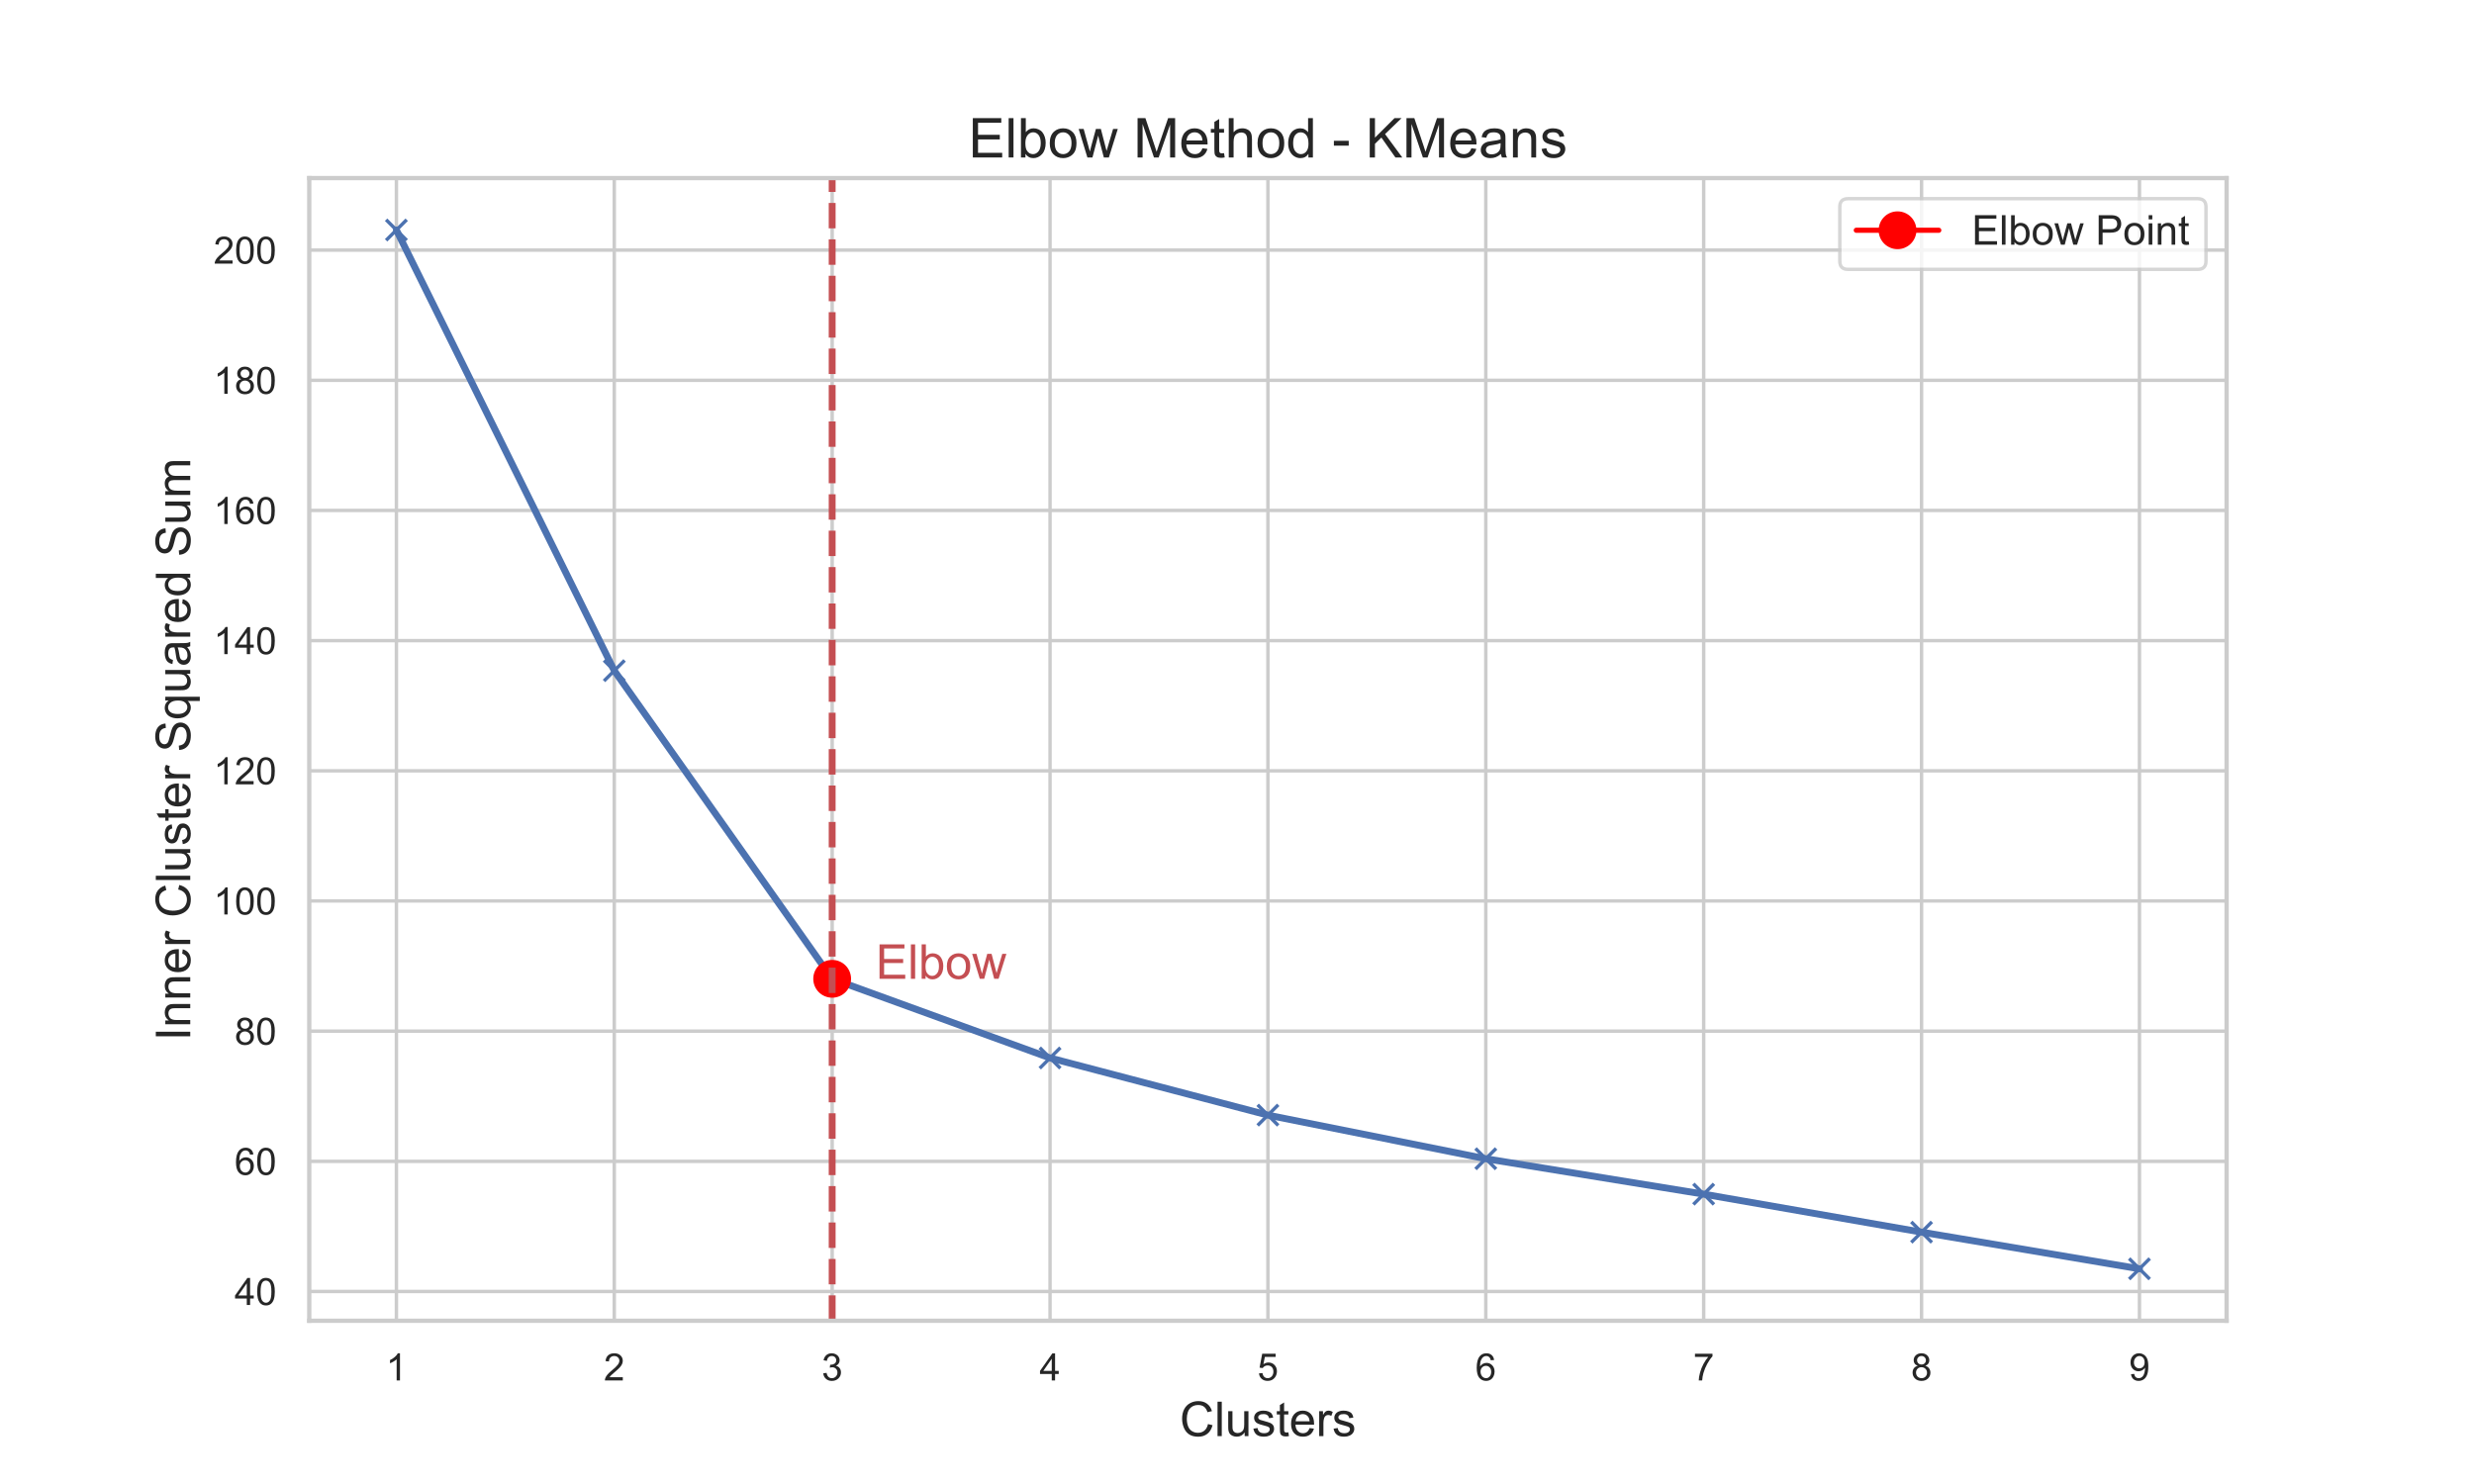
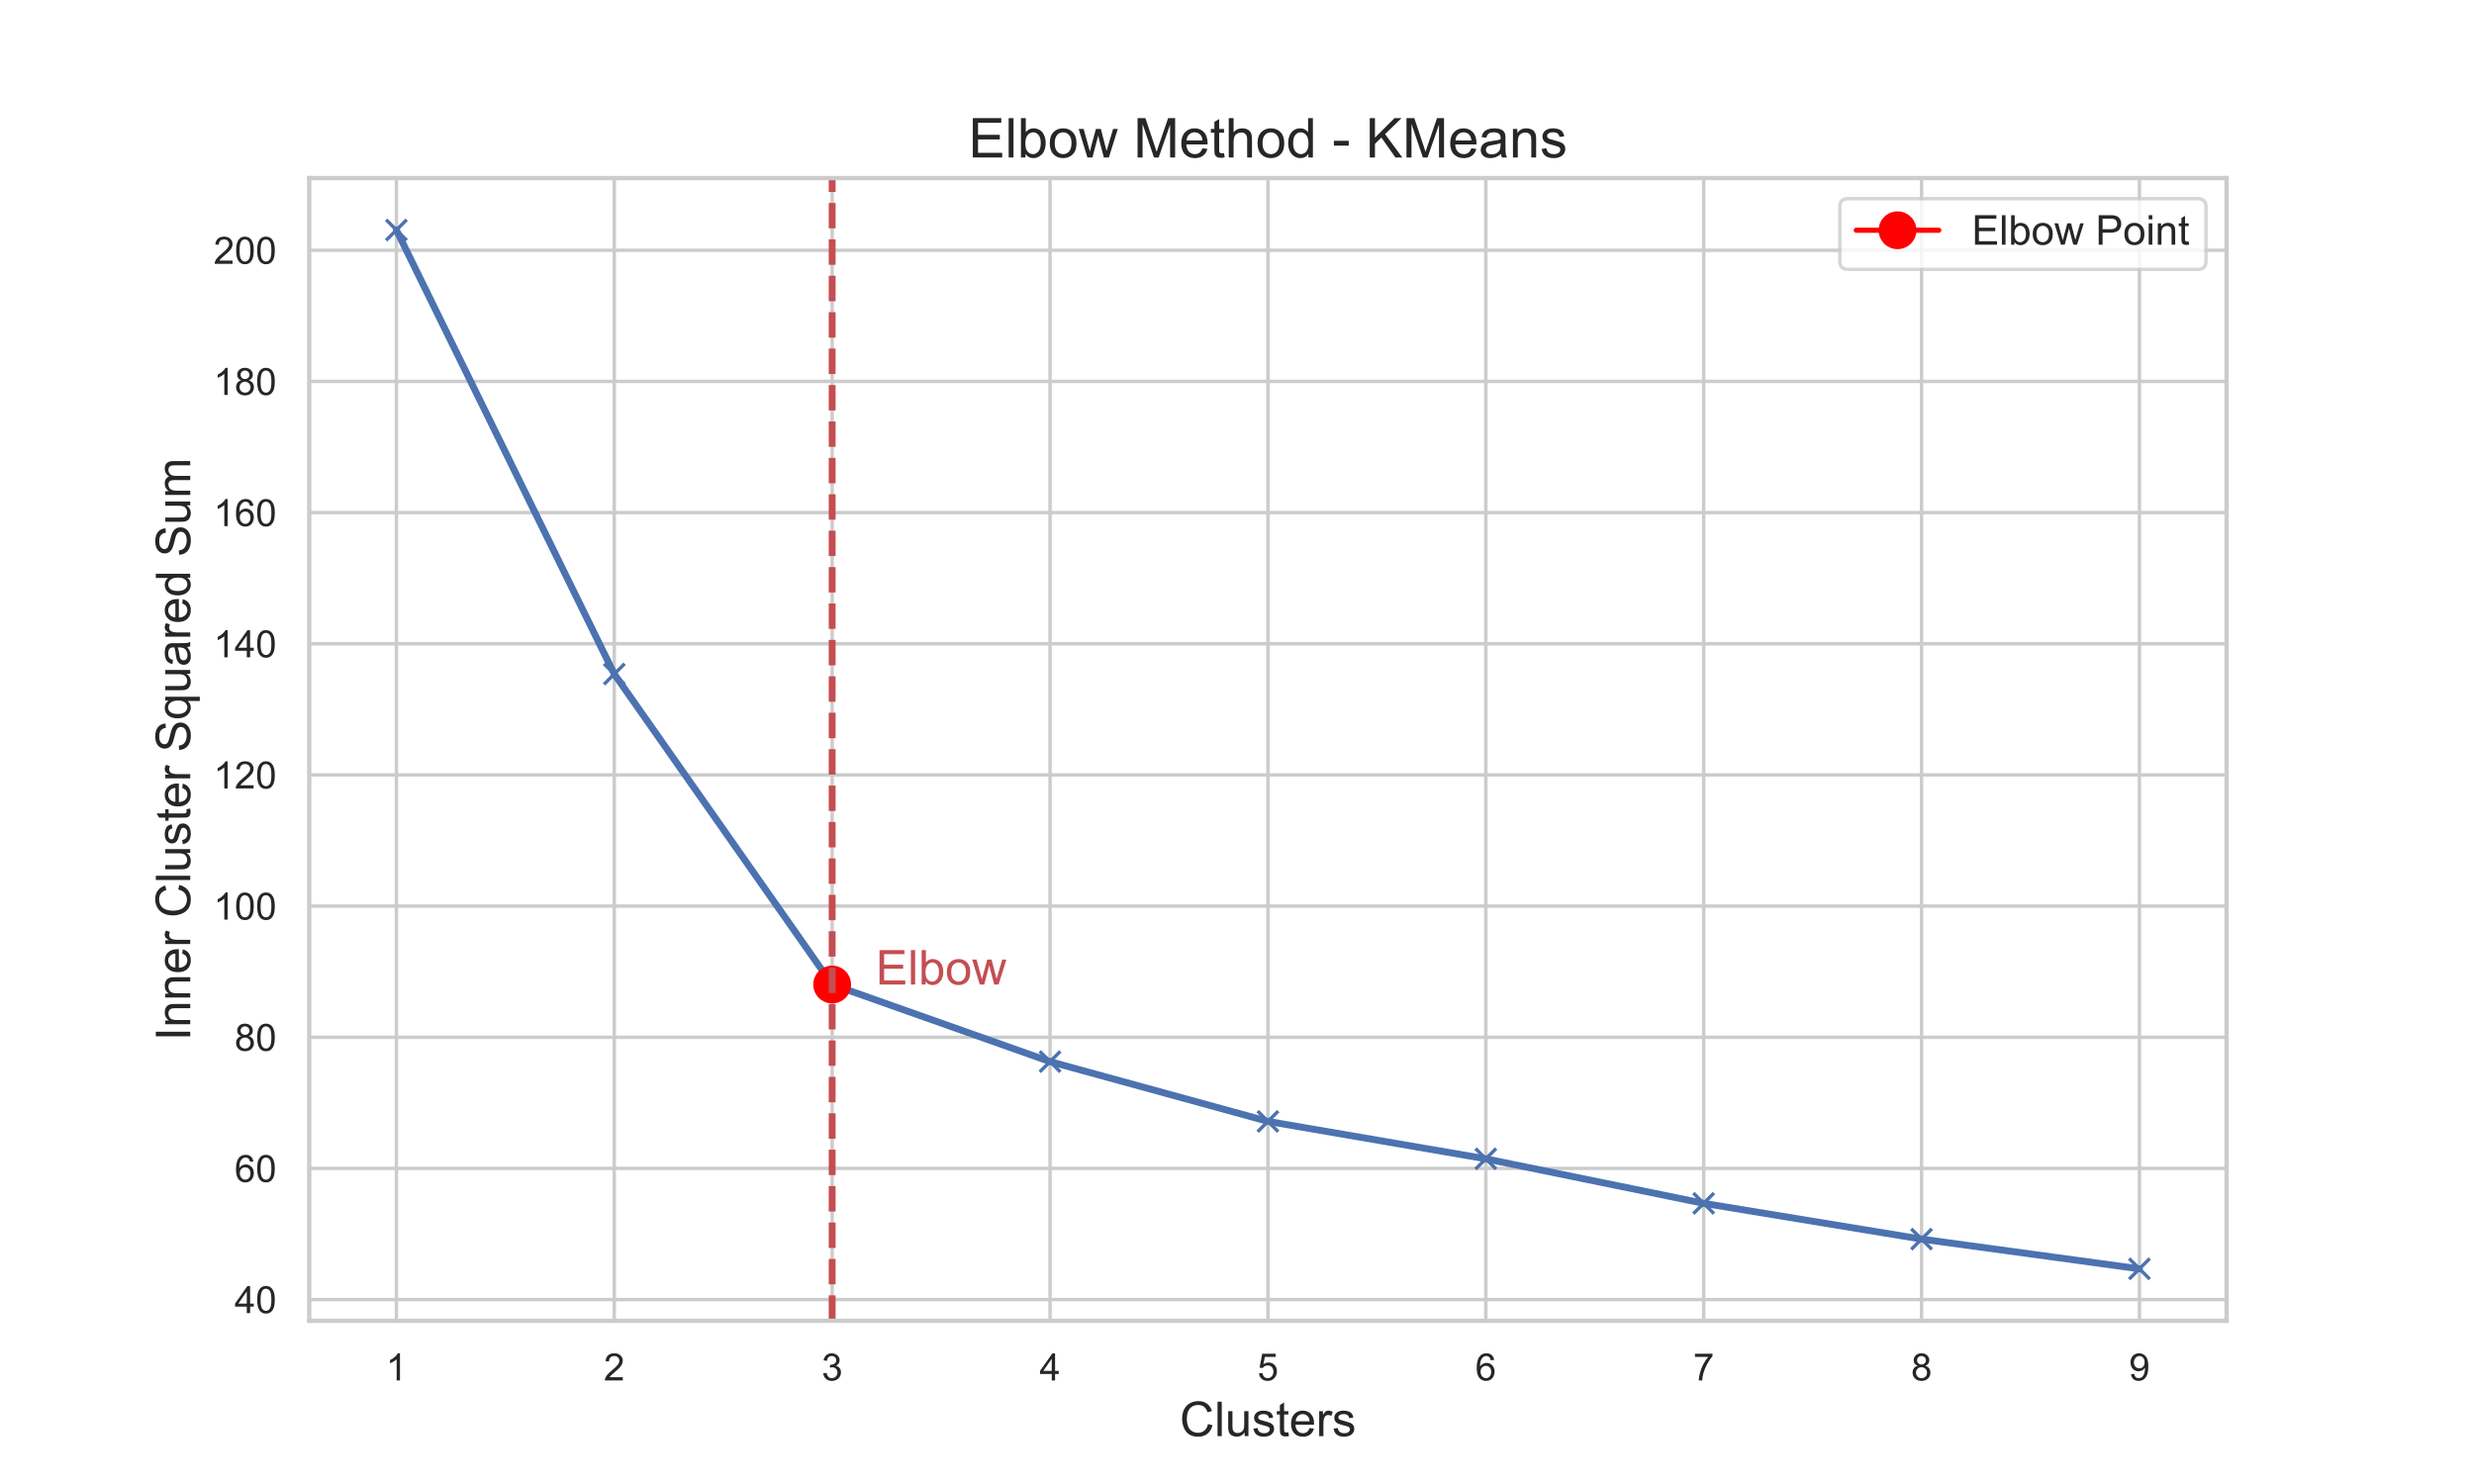
<svg xmlns="http://www.w3.org/2000/svg" xmlns:xlink="http://www.w3.org/1999/xlink" width="720pt" height="432pt" viewBox="0 0 720 432" version="1.1">
  <defs>
    <style type="text/css">*{stroke-linejoin: round; stroke-linecap: butt}</style>
  </defs>
  <g id="figure_1">
    <g id="patch_1">
      <path d="M 0 432  L 720 432  L 720 0  L 0 0  z " style="fill: #ffffff" />
    </g>
    <g id="axes_1">
      <g id="patch_2">
        <path d="M 90 384.48  L 648 384.48  L 648 51.84  L 90 51.84  z " style="fill: #ffffff" />
      </g>
      <g id="matplotlib.axis_1">
        <g id="xtick_1">
          <g id="line2d_1">
-             <path d="M 115.364 384.48  L 115.364 51.84  " clip-path="url(#pb7e3f54fa9)" style="fill: none; stroke: #cccccc; stroke-linecap: round" />
+             <path d="M 115.364 384.48  L 115.364 51.84  " clip-path="url(#pbff56b565b)" style="fill: none; stroke: #cccccc; stroke-linecap: round" />
          </g>
          <g id="text_1">
            <g style="fill: #262626" transform="translate(112.3051 401.8536) scale(0.11 -0.11)">
              <defs>
                <path id="ArialMT-31" d="M 2384 0  L 1822 0  L 1822 3584  Q 1619 3391 1289 3197  Q 959 3003 697 2906  L 697 3450  Q 1169 3672 1522 3987  Q 1875 4303 2022 4600  L 2384 4600  L 2384 0  z " transform="scale(0.015625)" />
              </defs>
              <use xlink:href="#ArialMT-31" />
            </g>
          </g>
        </g>
        <g id="xtick_2">
          <g id="line2d_2">
-             <path d="M 178.773 384.48  L 178.773 51.84  " clip-path="url(#pb7e3f54fa9)" style="fill: none; stroke: #cccccc; stroke-linecap: round" />
+             <path d="M 178.773 384.48  L 178.773 51.84  " clip-path="url(#pbff56b565b)" style="fill: none; stroke: #cccccc; stroke-linecap: round" />
          </g>
          <g id="text_2">
            <g style="fill: #262626" transform="translate(175.7142 401.8536) scale(0.11 -0.11)">
              <defs>
                <path id="ArialMT-32" d="M 3222 541  L 3222 0  L 194 0  Q 188 203 259 391  Q 375 700 629 1000  Q 884 1300 1366 1694  Q 2113 2306 2375 2664  Q 2638 3022 2638 3341  Q 2638 3675 2398 3904  Q 2159 4134 1775 4134  Q 1369 4134 1125 3890  Q 881 3647 878 3216  L 300 3275  Q 359 3922 746 4261  Q 1134 4600 1788 4600  Q 2447 4600 2831 4234  Q 3216 3869 3216 3328  Q 3216 3053 3103 2787  Q 2991 2522 2730 2228  Q 2469 1934 1863 1422  Q 1356 997 1212 845  Q 1069 694 975 541  L 3222 541  z " transform="scale(0.015625)" />
              </defs>
              <use xlink:href="#ArialMT-32" />
            </g>
          </g>
        </g>
        <g id="xtick_3">
          <g id="line2d_3">
-             <path d="M 242.182 384.48  L 242.182 51.84  " clip-path="url(#pb7e3f54fa9)" style="fill: none; stroke: #cccccc; stroke-linecap: round" />
+             <path d="M 242.182 384.48  L 242.182 51.84  " clip-path="url(#pbff56b565b)" style="fill: none; stroke: #cccccc; stroke-linecap: round" />
          </g>
          <g id="text_3">
            <g style="fill: #262626" transform="translate(239.1233 401.8536) scale(0.11 -0.11)">
              <defs>
                <path id="ArialMT-33" d="M 269 1209  L 831 1284  Q 928 806 1161 595  Q 1394 384 1728 384  Q 2125 384 2398 659  Q 2672 934 2672 1341  Q 2672 1728 2419 1979  Q 2166 2231 1775 2231  Q 1616 2231 1378 2169  L 1441 2663  Q 1497 2656 1531 2656  Q 1891 2656 2178 2843  Q 2466 3031 2466 3422  Q 2466 3731 2256 3934  Q 2047 4138 1716 4138  Q 1388 4138 1169 3931  Q 950 3725 888 3313  L 325 3413  Q 428 3978 793 4289  Q 1159 4600 1703 4600  Q 2078 4600 2393 4439  Q 2709 4278 2876 4000  Q 3044 3722 3044 3409  Q 3044 3113 2884 2869  Q 2725 2625 2413 2481  Q 2819 2388 3044 2092  Q 3269 1797 3269 1353  Q 3269 753 2831 336  Q 2394 -81 1725 -81  Q 1122 -81 723 278  Q 325 638 269 1209  z " transform="scale(0.015625)" />
              </defs>
              <use xlink:href="#ArialMT-33" />
            </g>
          </g>
        </g>
        <g id="xtick_4">
          <g id="line2d_4">
-             <path d="M 305.591 384.48  L 305.591 51.84  " clip-path="url(#pb7e3f54fa9)" style="fill: none; stroke: #cccccc; stroke-linecap: round" />
+             <path d="M 305.591 384.48  L 305.591 51.84  " clip-path="url(#pbff56b565b)" style="fill: none; stroke: #cccccc; stroke-linecap: round" />
          </g>
          <g id="text_4">
            <g style="fill: #262626" transform="translate(302.5324 401.8536) scale(0.11 -0.11)">
              <defs>
                <path id="ArialMT-34" d="M 2069 0  L 2069 1097  L 81 1097  L 81 1613  L 2172 4581  L 2631 4581  L 2631 1613  L 3250 1613  L 3250 1097  L 2631 1097  L 2631 0  L 2069 0  z M 2069 1613  L 2069 3678  L 634 1613  L 2069 1613  z " transform="scale(0.015625)" />
              </defs>
              <use xlink:href="#ArialMT-34" />
            </g>
          </g>
        </g>
        <g id="xtick_5">
          <g id="line2d_5">
-             <path d="M 369 384.48  L 369 51.84  " clip-path="url(#pb7e3f54fa9)" style="fill: none; stroke: #cccccc; stroke-linecap: round" />
+             <path d="M 369 384.48  L 369 51.84  " clip-path="url(#pbff56b565b)" style="fill: none; stroke: #cccccc; stroke-linecap: round" />
          </g>
          <g id="text_5">
            <g style="fill: #262626" transform="translate(365.9415 401.8536) scale(0.11 -0.11)">
              <defs>
                <path id="ArialMT-35" d="M 266 1200  L 856 1250  Q 922 819 1161 601  Q 1400 384 1738 384  Q 2144 384 2425 690  Q 2706 997 2706 1503  Q 2706 1984 2436 2262  Q 2166 2541 1728 2541  Q 1456 2541 1237 2417  Q 1019 2294 894 2097  L 366 2166  L 809 4519  L 3088 4519  L 3088 3981  L 1259 3981  L 1013 2750  Q 1425 3038 1878 3038  Q 2478 3038 2890 2622  Q 3303 2206 3303 1553  Q 3303 931 2941 478  Q 2500 -78 1738 -78  Q 1113 -78 717 272  Q 322 622 266 1200  z " transform="scale(0.015625)" />
              </defs>
              <use xlink:href="#ArialMT-35" />
            </g>
          </g>
        </g>
        <g id="xtick_6">
          <g id="line2d_6">
-             <path d="M 432.409 384.48  L 432.409 51.84  " clip-path="url(#pb7e3f54fa9)" style="fill: none; stroke: #cccccc; stroke-linecap: round" />
+             <path d="M 432.409 384.48  L 432.409 51.84  " clip-path="url(#pbff56b565b)" style="fill: none; stroke: #cccccc; stroke-linecap: round" />
          </g>
          <g id="text_6">
            <g style="fill: #262626" transform="translate(429.3506 401.8536) scale(0.11 -0.11)">
              <defs>
                <path id="ArialMT-36" d="M 3184 3459  L 2625 3416  Q 2550 3747 2413 3897  Q 2184 4138 1850 4138  Q 1581 4138 1378 3988  Q 1113 3794 959 3422  Q 806 3050 800 2363  Q 1003 2672 1297 2822  Q 1591 2972 1913 2972  Q 2475 2972 2870 2558  Q 3266 2144 3266 1488  Q 3266 1056 3080 686  Q 2894 316 2569 119  Q 2244 -78 1831 -78  Q 1128 -78 684 439  Q 241 956 241 2144  Q 241 3472 731 4075  Q 1159 4600 1884 4600  Q 2425 4600 2770 4297  Q 3116 3994 3184 3459  z M 888 1484  Q 888 1194 1011 928  Q 1134 663 1356 523  Q 1578 384 1822 384  Q 2178 384 2434 671  Q 2691 959 2691 1453  Q 2691 1928 2437 2201  Q 2184 2475 1800 2475  Q 1419 2475 1153 2201  Q 888 1928 888 1484  z " transform="scale(0.015625)" />
              </defs>
              <use xlink:href="#ArialMT-36" />
            </g>
          </g>
        </g>
        <g id="xtick_7">
          <g id="line2d_7">
-             <path d="M 495.818 384.48  L 495.818 51.84  " clip-path="url(#pb7e3f54fa9)" style="fill: none; stroke: #cccccc; stroke-linecap: round" />
+             <path d="M 495.818 384.48  L 495.818 51.84  " clip-path="url(#pbff56b565b)" style="fill: none; stroke: #cccccc; stroke-linecap: round" />
          </g>
          <g id="text_7">
            <g style="fill: #262626" transform="translate(492.7597 401.8536) scale(0.11 -0.11)">
              <defs>
                <path id="ArialMT-37" d="M 303 3981  L 303 4522  L 3269 4522  L 3269 4084  Q 2831 3619 2401 2847  Q 1972 2075 1738 1259  Q 1569 684 1522 0  L 944 0  Q 953 541 1156 1306  Q 1359 2072 1739 2783  Q 2119 3494 2547 3981  L 303 3981  z " transform="scale(0.015625)" />
              </defs>
              <use xlink:href="#ArialMT-37" />
            </g>
          </g>
        </g>
        <g id="xtick_8">
          <g id="line2d_8">
-             <path d="M 559.227 384.48  L 559.227 51.84  " clip-path="url(#pb7e3f54fa9)" style="fill: none; stroke: #cccccc; stroke-linecap: round" />
+             <path d="M 559.227 384.48  L 559.227 51.84  " clip-path="url(#pbff56b565b)" style="fill: none; stroke: #cccccc; stroke-linecap: round" />
          </g>
          <g id="text_8">
            <g style="fill: #262626" transform="translate(556.1688 401.8536) scale(0.11 -0.11)">
              <defs>
                <path id="ArialMT-38" d="M 1131 2484  Q 781 2613 612 2850  Q 444 3088 444 3419  Q 444 3919 803 4259  Q 1163 4600 1759 4600  Q 2359 4600 2725 4251  Q 3091 3903 3091 3403  Q 3091 3084 2923 2848  Q 2756 2613 2416 2484  Q 2838 2347 3058 2040  Q 3278 1734 3278 1309  Q 3278 722 2862 322  Q 2447 -78 1769 -78  Q 1091 -78 675 323  Q 259 725 259 1325  Q 259 1772 486 2073  Q 713 2375 1131 2484  z M 1019 3438  Q 1019 3113 1228 2906  Q 1438 2700 1772 2700  Q 2097 2700 2305 2904  Q 2513 3109 2513 3406  Q 2513 3716 2298 3927  Q 2084 4138 1766 4138  Q 1444 4138 1231 3931  Q 1019 3725 1019 3438  z M 838 1322  Q 838 1081 952 856  Q 1066 631 1291 507  Q 1516 384 1775 384  Q 2178 384 2440 643  Q 2703 903 2703 1303  Q 2703 1709 2433 1975  Q 2163 2241 1756 2241  Q 1359 2241 1098 1978  Q 838 1716 838 1322  z " transform="scale(0.015625)" />
              </defs>
              <use xlink:href="#ArialMT-38" />
            </g>
          </g>
        </g>
        <g id="xtick_9">
          <g id="line2d_9">
-             <path d="M 622.636 384.48  L 622.636 51.84  " clip-path="url(#pb7e3f54fa9)" style="fill: none; stroke: #cccccc; stroke-linecap: round" />
+             <path d="M 622.636 384.48  L 622.636 51.84  " clip-path="url(#pbff56b565b)" style="fill: none; stroke: #cccccc; stroke-linecap: round" />
          </g>
          <g id="text_9">
            <g style="fill: #262626" transform="translate(619.5778 401.8536) scale(0.11 -0.11)">
              <defs>
                <path id="ArialMT-39" d="M 350 1059  L 891 1109  Q 959 728 1153 556  Q 1347 384 1650 384  Q 1909 384 2104 503  Q 2300 622 2425 820  Q 2550 1019 2634 1356  Q 2719 1694 2719 2044  Q 2719 2081 2716 2156  Q 2547 1888 2255 1720  Q 1963 1553 1622 1553  Q 1053 1553 659 1965  Q 266 2378 266 3053  Q 266 3750 677 4175  Q 1088 4600 1706 4600  Q 2153 4600 2523 4359  Q 2894 4119 3086 3673  Q 3278 3228 3278 2384  Q 3278 1506 3087 986  Q 2897 466 2520 194  Q 2144 -78 1638 -78  Q 1100 -78 759 220  Q 419 519 350 1059  z M 2653 3081  Q 2653 3566 2395 3850  Q 2138 4134 1775 4134  Q 1400 4134 1122 3828  Q 844 3522 844 3034  Q 844 2597 1108 2323  Q 1372 2050 1759 2050  Q 2150 2050 2401 2323  Q 2653 2597 2653 3081  z " transform="scale(0.015625)" />
              </defs>
              <use xlink:href="#ArialMT-39" />
            </g>
          </g>
        </g>
        <g id="text_10">
          <g style="fill: #262626" transform="translate(343.3286 418.0608) scale(0.14 -0.14)">
            <defs>
              <path id="ArialMT-43" d="M 3763 1606  L 4369 1453  Q 4178 706 3683 314  Q 3188 -78 2472 -78  Q 1731 -78 1267 223  Q 803 525 561 1097  Q 319 1669 319 2325  Q 319 3041 592 3573  Q 866 4106 1370 4382  Q 1875 4659 2481 4659  Q 3169 4659 3637 4309  Q 4106 3959 4291 3325  L 3694 3184  Q 3534 3684 3231 3912  Q 2928 4141 2469 4141  Q 1941 4141 1586 3887  Q 1231 3634 1087 3207  Q 944 2781 944 2328  Q 944 1744 1114 1308  Q 1284 872 1643 656  Q 2003 441 2422 441  Q 2931 441 3284 734  Q 3638 1028 3763 1606  z " transform="scale(0.015625)" />
              <path id="ArialMT-6c" d="M 409 0  L 409 4581  L 972 4581  L 972 0  L 409 0  z " transform="scale(0.015625)" />
              <path id="ArialMT-75" d="M 2597 0  L 2597 488  Q 2209 -75 1544 -75  Q 1250 -75 995 37  Q 741 150 617 320  Q 494 491 444 738  Q 409 903 409 1263  L 409 3319  L 972 3319  L 972 1478  Q 972 1038 1006 884  Q 1059 663 1231 536  Q 1403 409 1656 409  Q 1909 409 2131 539  Q 2353 669 2445 892  Q 2538 1116 2538 1541  L 2538 3319  L 3100 3319  L 3100 0  L 2597 0  z " transform="scale(0.015625)" />
              <path id="ArialMT-73" d="M 197 991  L 753 1078  Q 800 744 1014 566  Q 1228 388 1613 388  Q 2000 388 2187 545  Q 2375 703 2375 916  Q 2375 1106 2209 1216  Q 2094 1291 1634 1406  Q 1016 1563 777 1677  Q 538 1791 414 1992  Q 291 2194 291 2438  Q 291 2659 392 2848  Q 494 3038 669 3163  Q 800 3259 1026 3326  Q 1253 3394 1513 3394  Q 1903 3394 2198 3281  Q 2494 3169 2634 2976  Q 2775 2784 2828 2463  L 2278 2388  Q 2241 2644 2061 2787  Q 1881 2931 1553 2931  Q 1166 2931 1000 2803  Q 834 2675 834 2503  Q 834 2394 903 2306  Q 972 2216 1119 2156  Q 1203 2125 1616 2013  Q 2213 1853 2448 1751  Q 2684 1650 2818 1456  Q 2953 1263 2953 975  Q 2953 694 2789 445  Q 2625 197 2315 61  Q 2006 -75 1616 -75  Q 969 -75 630 194  Q 291 463 197 991  z " transform="scale(0.015625)" />
              <path id="ArialMT-74" d="M 1650 503  L 1731 6  Q 1494 -44 1306 -44  Q 1000 -44 831 53  Q 663 150 594 308  Q 525 466 525 972  L 525 2881  L 113 2881  L 113 3319  L 525 3319  L 525 4141  L 1084 4478  L 1084 3319  L 1650 3319  L 1650 2881  L 1084 2881  L 1084 941  Q 1084 700 1114 631  Q 1144 563 1211 522  Q 1278 481 1403 481  Q 1497 481 1650 503  z " transform="scale(0.015625)" />
              <path id="ArialMT-65" d="M 2694 1069  L 3275 997  Q 3138 488 2766 206  Q 2394 -75 1816 -75  Q 1088 -75 661 373  Q 234 822 234 1631  Q 234 2469 665 2931  Q 1097 3394 1784 3394  Q 2450 3394 2872 2941  Q 3294 2488 3294 1666  Q 3294 1616 3291 1516  L 816 1516  Q 847 969 1125 678  Q 1403 388 1819 388  Q 2128 388 2347 550  Q 2566 713 2694 1069  z M 847 1978  L 2700 1978  Q 2663 2397 2488 2606  Q 2219 2931 1791 2931  Q 1403 2931 1139 2672  Q 875 2413 847 1978  z " transform="scale(0.015625)" />
              <path id="ArialMT-72" d="M 416 0  L 416 3319  L 922 3319  L 922 2816  Q 1116 3169 1280 3281  Q 1444 3394 1641 3394  Q 1925 3394 2219 3213  L 2025 2691  Q 1819 2813 1613 2813  Q 1428 2813 1281 2702  Q 1134 2591 1072 2394  Q 978 2094 978 1738  L 978 0  L 416 0  z " transform="scale(0.015625)" />
            </defs>
            <use xlink:href="#ArialMT-43" />
            <use xlink:href="#ArialMT-6c" x="72.217" />
            <use xlink:href="#ArialMT-75" x="94.434" />
            <use xlink:href="#ArialMT-73" x="150.049" />
            <use xlink:href="#ArialMT-74" x="200.049" />
            <use xlink:href="#ArialMT-65" x="227.832" />
            <use xlink:href="#ArialMT-72" x="283.447" />
            <use xlink:href="#ArialMT-73" x="316.748" />
          </g>
        </g>
      </g>
      <g id="matplotlib.axis_2">
        <g id="ytick_1">
          <g id="line2d_10">
-             <path d="M 90 375.96  L 648 375.96  " clip-path="url(#pb7e3f54fa9)" style="fill: none; stroke: #cccccc; stroke-linecap: round" />
+             <path d="M 90 378.32  L 648 378.32  " clip-path="url(#pbff56b565b)" style="fill: none; stroke: #cccccc; stroke-linecap: round" />
          </g>
          <g id="text_11">
-             <g style="fill: #262626" transform="translate(68.26594 379.8965) scale(0.11 -0.11)">
+             <g style="fill: #262626" transform="translate(68.26594 382.2565) scale(0.11 -0.11)">
              <defs>
                <path id="ArialMT-30" d="M 266 2259  Q 266 3072 433 3567  Q 600 4063 929 4331  Q 1259 4600 1759 4600  Q 2128 4600 2406 4451  Q 2684 4303 2865 4023  Q 3047 3744 3150 3342  Q 3253 2941 3253 2259  Q 3253 1453 3087 958  Q 2922 463 2592 192  Q 2263 -78 1759 -78  Q 1097 -78 719 397  Q 266 969 266 2259  z M 844 2259  Q 844 1131 1108 757  Q 1372 384 1759 384  Q 2147 384 2411 759  Q 2675 1134 2675 2259  Q 2675 3391 2411 3762  Q 2147 4134 1753 4134  Q 1366 4134 1134 3806  Q 844 3388 844 2259  z " transform="scale(0.015625)" />
              </defs>
              <use xlink:href="#ArialMT-34" />
              <use xlink:href="#ArialMT-30" x="55.615" />
            </g>
          </g>
        </g>
        <g id="ytick_2">
          <g id="line2d_11">
-             <path d="M 90 338.066  L 648 338.066  " clip-path="url(#pb7e3f54fa9)" style="fill: none; stroke: #cccccc; stroke-linecap: round" />
+             <path d="M 90 340.137  L 648 340.137  " clip-path="url(#pbff56b565b)" style="fill: none; stroke: #cccccc; stroke-linecap: round" />
          </g>
          <g id="text_12">
-             <g style="fill: #262626" transform="translate(68.26594 342.0029) scale(0.11 -0.11)">
+             <g style="fill: #262626" transform="translate(68.26594 344.0735) scale(0.11 -0.11)">
              <use xlink:href="#ArialMT-36" />
              <use xlink:href="#ArialMT-30" x="55.615" />
            </g>
          </g>
        </g>
        <g id="ytick_3">
          <g id="line2d_12">
-             <path d="M 90 300.173  L 648 300.173  " clip-path="url(#pb7e3f54fa9)" style="fill: none; stroke: #cccccc; stroke-linecap: round" />
+             <path d="M 90 301.954  L 648 301.954  " clip-path="url(#pbff56b565b)" style="fill: none; stroke: #cccccc; stroke-linecap: round" />
          </g>
          <g id="text_13">
-             <g style="fill: #262626" transform="translate(68.26594 304.1093) scale(0.11 -0.11)">
+             <g style="fill: #262626" transform="translate(68.26594 305.8906) scale(0.11 -0.11)">
              <use xlink:href="#ArialMT-38" />
              <use xlink:href="#ArialMT-30" x="55.615" />
            </g>
          </g>
        </g>
        <g id="ytick_4">
          <g id="line2d_13">
-             <path d="M 90 262.279  L 648 262.279  " clip-path="url(#pb7e3f54fa9)" style="fill: none; stroke: #cccccc; stroke-linecap: round" />
+             <path d="M 90 263.771  L 648 263.771  " clip-path="url(#pbff56b565b)" style="fill: none; stroke: #cccccc; stroke-linecap: round" />
          </g>
          <g id="text_14">
-             <g style="fill: #262626" transform="translate(62.14891 266.2158) scale(0.11 -0.11)">
+             <g style="fill: #262626" transform="translate(62.14891 267.7076) scale(0.11 -0.11)">
              <use xlink:href="#ArialMT-31" />
              <use xlink:href="#ArialMT-30" x="55.615" />
              <use xlink:href="#ArialMT-30" x="111.23" />
            </g>
          </g>
        </g>
        <g id="ytick_5">
          <g id="line2d_14">
-             <path d="M 90 224.385  L 648 224.385  " clip-path="url(#pb7e3f54fa9)" style="fill: none; stroke: #cccccc; stroke-linecap: round" />
+             <path d="M 90 225.588  L 648 225.588  " clip-path="url(#pbff56b565b)" style="fill: none; stroke: #cccccc; stroke-linecap: round" />
          </g>
          <g id="text_15">
-             <g style="fill: #262626" transform="translate(62.14891 228.3222) scale(0.11 -0.11)">
+             <g style="fill: #262626" transform="translate(62.14891 229.5246) scale(0.11 -0.11)">
              <use xlink:href="#ArialMT-31" />
              <use xlink:href="#ArialMT-32" x="55.615" />
              <use xlink:href="#ArialMT-30" x="111.23" />
            </g>
          </g>
        </g>
        <g id="ytick_6">
          <g id="line2d_15">
-             <path d="M 90 186.492  L 648 186.492  " clip-path="url(#pb7e3f54fa9)" style="fill: none; stroke: #cccccc; stroke-linecap: round" />
+             <path d="M 90 187.405  L 648 187.405  " clip-path="url(#pbff56b565b)" style="fill: none; stroke: #cccccc; stroke-linecap: round" />
          </g>
          <g id="text_16">
-             <g style="fill: #262626" transform="translate(62.14891 190.4286) scale(0.11 -0.11)">
+             <g style="fill: #262626" transform="translate(62.14891 191.3416) scale(0.11 -0.11)">
              <use xlink:href="#ArialMT-31" />
              <use xlink:href="#ArialMT-34" x="55.615" />
              <use xlink:href="#ArialMT-30" x="111.23" />
            </g>
          </g>
        </g>
        <g id="ytick_7">
          <g id="line2d_16">
-             <path d="M 90 148.598  L 648 148.598  " clip-path="url(#pb7e3f54fa9)" style="fill: none; stroke: #cccccc; stroke-linecap: round" />
+             <path d="M 90 149.222  L 648 149.222  " clip-path="url(#pbff56b565b)" style="fill: none; stroke: #cccccc; stroke-linecap: round" />
          </g>
          <g id="text_17">
-             <g style="fill: #262626" transform="translate(62.14891 152.5351) scale(0.11 -0.11)">
+             <g style="fill: #262626" transform="translate(62.14891 153.1586) scale(0.11 -0.11)">
              <use xlink:href="#ArialMT-31" />
              <use xlink:href="#ArialMT-36" x="55.615" />
              <use xlink:href="#ArialMT-30" x="111.23" />
            </g>
          </g>
        </g>
        <g id="ytick_8">
          <g id="line2d_17">
-             <path d="M 90 110.705  L 648 110.705  " clip-path="url(#pb7e3f54fa9)" style="fill: none; stroke: #cccccc; stroke-linecap: round" />
+             <path d="M 90 111.039  L 648 111.039  " clip-path="url(#pbff56b565b)" style="fill: none; stroke: #cccccc; stroke-linecap: round" />
          </g>
          <g id="text_18">
-             <g style="fill: #262626" transform="translate(62.14891 114.6415) scale(0.11 -0.11)">
+             <g style="fill: #262626" transform="translate(62.14891 114.9756) scale(0.11 -0.11)">
              <use xlink:href="#ArialMT-31" />
              <use xlink:href="#ArialMT-38" x="55.615" />
              <use xlink:href="#ArialMT-30" x="111.23" />
            </g>
          </g>
        </g>
        <g id="ytick_9">
          <g id="line2d_18">
-             <path d="M 90 72.811  L 648 72.811  " clip-path="url(#pb7e3f54fa9)" style="fill: none; stroke: #cccccc; stroke-linecap: round" />
+             <path d="M 90 72.856  L 648 72.856  " clip-path="url(#pbff56b565b)" style="fill: none; stroke: #cccccc; stroke-linecap: round" />
          </g>
          <g id="text_19">
-             <g style="fill: #262626" transform="translate(62.14891 76.74796) scale(0.11 -0.11)">
+             <g style="fill: #262626" transform="translate(62.14891 76.79265) scale(0.11 -0.11)">
              <use xlink:href="#ArialMT-32" />
              <use xlink:href="#ArialMT-30" x="55.615" />
              <use xlink:href="#ArialMT-30" x="111.23" />
            </g>
          </g>
        </g>
        <g id="text_20">
          <g style="fill: #262626" transform="translate(55.36641 302.9748) rotate(-90) scale(0.14 -0.14)">
            <defs>
              <path id="ArialMT-49" d="M 597 0  L 597 4581  L 1203 4581  L 1203 0  L 597 0  z " transform="scale(0.015625)" />
              <path id="ArialMT-6e" d="M 422 0  L 422 3319  L 928 3319  L 928 2847  Q 1294 3394 1984 3394  Q 2284 3394 2536 3286  Q 2788 3178 2913 3003  Q 3038 2828 3088 2588  Q 3119 2431 3119 2041  L 3119 0  L 2556 0  L 2556 2019  Q 2556 2363 2490 2533  Q 2425 2703 2258 2804  Q 2091 2906 1866 2906  Q 1506 2906 1245 2678  Q 984 2450 984 1813  L 984 0  L 422 0  z " transform="scale(0.015625)" />
              <path id="ArialMT-20" transform="scale(0.015625)" />
              <path id="ArialMT-53" d="M 288 1472  L 859 1522  Q 900 1178 1048 958  Q 1197 738 1509 602  Q 1822 466 2213 466  Q 2559 466 2825 569  Q 3091 672 3220 851  Q 3350 1031 3350 1244  Q 3350 1459 3225 1620  Q 3100 1781 2813 1891  Q 2628 1963 1997 2114  Q 1366 2266 1113 2400  Q 784 2572 623 2826  Q 463 3081 463 3397  Q 463 3744 659 4045  Q 856 4347 1234 4503  Q 1613 4659 2075 4659  Q 2584 4659 2973 4495  Q 3363 4331 3572 4012  Q 3781 3694 3797 3291  L 3216 3247  Q 3169 3681 2898 3903  Q 2628 4125 2100 4125  Q 1550 4125 1298 3923  Q 1047 3722 1047 3438  Q 1047 3191 1225 3031  Q 1400 2872 2139 2705  Q 2878 2538 3153 2413  Q 3553 2228 3743 1945  Q 3934 1663 3934 1294  Q 3934 928 3725 604  Q 3516 281 3123 101  Q 2731 -78 2241 -78  Q 1619 -78 1198 103  Q 778 284 539 648  Q 300 1013 288 1472  z " transform="scale(0.015625)" />
              <path id="ArialMT-71" d="M 2538 -1272  L 2538 353  Q 2406 169 2170 47  Q 1934 -75 1669 -75  Q 1078 -75 651 397  Q 225 869 225 1691  Q 225 2191 398 2587  Q 572 2984 901 3189  Q 1231 3394 1625 3394  Q 2241 3394 2594 2875  L 2594 3319  L 3100 3319  L 3100 -1272  L 2538 -1272  z M 803 1669  Q 803 1028 1072 708  Q 1341 388 1716 388  Q 2075 388 2334 692  Q 2594 997 2594 1619  Q 2594 2281 2320 2615  Q 2047 2950 1678 2950  Q 1313 2950 1058 2639  Q 803 2328 803 1669  z " transform="scale(0.015625)" />
              <path id="ArialMT-61" d="M 2588 409  Q 2275 144 1986 34  Q 1697 -75 1366 -75  Q 819 -75 525 192  Q 231 459 231 875  Q 231 1119 342 1320  Q 453 1522 633 1644  Q 813 1766 1038 1828  Q 1203 1872 1538 1913  Q 2219 1994 2541 2106  Q 2544 2222 2544 2253  Q 2544 2597 2384 2738  Q 2169 2928 1744 2928  Q 1347 2928 1158 2789  Q 969 2650 878 2297  L 328 2372  Q 403 2725 575 2942  Q 747 3159 1072 3276  Q 1397 3394 1825 3394  Q 2250 3394 2515 3294  Q 2781 3194 2906 3042  Q 3031 2891 3081 2659  Q 3109 2516 3109 2141  L 3109 1391  Q 3109 606 3145 398  Q 3181 191 3288 0  L 2700 0  Q 2613 175 2588 409  z M 2541 1666  Q 2234 1541 1622 1453  Q 1275 1403 1131 1340  Q 988 1278 909 1158  Q 831 1038 831 891  Q 831 666 1001 516  Q 1172 366 1500 366  Q 1825 366 2078 508  Q 2331 650 2450 897  Q 2541 1088 2541 1459  L 2541 1666  z " transform="scale(0.015625)" />
              <path id="ArialMT-64" d="M 2575 0  L 2575 419  Q 2259 -75 1647 -75  Q 1250 -75 917 144  Q 584 363 401 755  Q 219 1147 219 1656  Q 219 2153 384 2558  Q 550 2963 881 3178  Q 1213 3394 1622 3394  Q 1922 3394 2156 3267  Q 2391 3141 2538 2938  L 2538 4581  L 3097 4581  L 3097 0  L 2575 0  z M 797 1656  Q 797 1019 1065 703  Q 1334 388 1700 388  Q 2069 388 2326 689  Q 2584 991 2584 1609  Q 2584 2291 2321 2609  Q 2059 2928 1675 2928  Q 1300 2928 1048 2622  Q 797 2316 797 1656  z " transform="scale(0.015625)" />
              <path id="ArialMT-6d" d="M 422 0  L 422 3319  L 925 3319  L 925 2853  Q 1081 3097 1340 3245  Q 1600 3394 1931 3394  Q 2300 3394 2536 3241  Q 2772 3088 2869 2813  Q 3263 3394 3894 3394  Q 4388 3394 4653 3120  Q 4919 2847 4919 2278  L 4919 0  L 4359 0  L 4359 2091  Q 4359 2428 4304 2576  Q 4250 2725 4106 2815  Q 3963 2906 3769 2906  Q 3419 2906 3187 2673  Q 2956 2441 2956 1928  L 2956 0  L 2394 0  L 2394 2156  Q 2394 2531 2256 2718  Q 2119 2906 1806 2906  Q 1569 2906 1367 2781  Q 1166 2656 1075 2415  Q 984 2175 984 1722  L 984 0  L 422 0  z " transform="scale(0.015625)" />
            </defs>
            <use xlink:href="#ArialMT-49" />
            <use xlink:href="#ArialMT-6e" x="27.783" />
            <use xlink:href="#ArialMT-6e" x="83.398" />
            <use xlink:href="#ArialMT-65" x="139.014" />
            <use xlink:href="#ArialMT-72" x="194.629" />
            <use xlink:href="#ArialMT-20" x="227.93" />
            <use xlink:href="#ArialMT-43" x="255.713" />
            <use xlink:href="#ArialMT-6c" x="327.93" />
            <use xlink:href="#ArialMT-75" x="350.146" />
            <use xlink:href="#ArialMT-73" x="405.762" />
            <use xlink:href="#ArialMT-74" x="455.762" />
            <use xlink:href="#ArialMT-65" x="483.545" />
            <use xlink:href="#ArialMT-72" x="539.16" />
            <use xlink:href="#ArialMT-20" x="572.461" />
            <use xlink:href="#ArialMT-53" x="600.244" />
            <use xlink:href="#ArialMT-71" x="666.943" />
            <use xlink:href="#ArialMT-75" x="722.559" />
            <use xlink:href="#ArialMT-61" x="778.174" />
            <use xlink:href="#ArialMT-72" x="833.789" />
            <use xlink:href="#ArialMT-65" x="867.09" />
            <use xlink:href="#ArialMT-64" x="922.705" />
            <use xlink:href="#ArialMT-20" x="978.32" />
            <use xlink:href="#ArialMT-53" x="1006.104" />
            <use xlink:href="#ArialMT-75" x="1072.803" />
            <use xlink:href="#ArialMT-6d" x="1128.418" />
          </g>
        </g>
      </g>
      <g id="line2d_19">
-         <path d="M 115.364 66.96  L 178.773 195.234  L 242.182 284.936  L 305.591 307.981  L 369 324.616  L 432.409 337.315  L 495.818 347.62  L 559.227 358.685  L 622.636 369.36  " clip-path="url(#pb7e3f54fa9)" style="fill: none; stroke: #4c72b0; stroke-width: 2; stroke-linecap: round" />
+         <path d="M 115.364 66.96  L 178.773 196.213  L 242.182 286.601  L 305.591 309.043  L 369 326.444  L 432.409 337.339  L 495.818 350.301  L 559.227 360.713  L 622.636 369.36  " clip-path="url(#pbff56b565b)" style="fill: none; stroke: #4c72b0; stroke-width: 2; stroke-linecap: round" />
        <defs>
-           <path id="mb7663a736c" d="M -3 3  L 3 -3  M -3 -3  L 3 3  " style="stroke: #4c72b0" />
+           <path id="me93d1f6299" d="M -3 3  L 3 -3  M -3 -3  L 3 3  " style="stroke: #4c72b0" />
        </defs>
-         <g clip-path="url(#pb7e3f54fa9)">
-           <use xlink:href="#mb7663a736c" x="115.364" y="66.96" style="fill: #4c72b0; stroke: #4c72b0" />
-           <use xlink:href="#mb7663a736c" x="178.773" y="195.234" style="fill: #4c72b0; stroke: #4c72b0" />
-           <use xlink:href="#mb7663a736c" x="242.182" y="284.936" style="fill: #4c72b0; stroke: #4c72b0" />
-           <use xlink:href="#mb7663a736c" x="305.591" y="307.981" style="fill: #4c72b0; stroke: #4c72b0" />
-           <use xlink:href="#mb7663a736c" x="369" y="324.616" style="fill: #4c72b0; stroke: #4c72b0" />
-           <use xlink:href="#mb7663a736c" x="432.409" y="337.315" style="fill: #4c72b0; stroke: #4c72b0" />
-           <use xlink:href="#mb7663a736c" x="495.818" y="347.62" style="fill: #4c72b0; stroke: #4c72b0" />
-           <use xlink:href="#mb7663a736c" x="559.227" y="358.685" style="fill: #4c72b0; stroke: #4c72b0" />
-           <use xlink:href="#mb7663a736c" x="622.636" y="369.36" style="fill: #4c72b0; stroke: #4c72b0" />
+         <g clip-path="url(#pbff56b565b)">
+           <use xlink:href="#me93d1f6299" x="115.364" y="66.96" style="fill: #4c72b0; stroke: #4c72b0" />
+           <use xlink:href="#me93d1f6299" x="178.773" y="196.213" style="fill: #4c72b0; stroke: #4c72b0" />
+           <use xlink:href="#me93d1f6299" x="242.182" y="286.601" style="fill: #4c72b0; stroke: #4c72b0" />
+           <use xlink:href="#me93d1f6299" x="305.591" y="309.043" style="fill: #4c72b0; stroke: #4c72b0" />
+           <use xlink:href="#me93d1f6299" x="369" y="326.444" style="fill: #4c72b0; stroke: #4c72b0" />
+           <use xlink:href="#me93d1f6299" x="432.409" y="337.339" style="fill: #4c72b0; stroke: #4c72b0" />
+           <use xlink:href="#me93d1f6299" x="495.818" y="350.301" style="fill: #4c72b0; stroke: #4c72b0" />
+           <use xlink:href="#me93d1f6299" x="559.227" y="360.713" style="fill: #4c72b0; stroke: #4c72b0" />
+           <use xlink:href="#me93d1f6299" x="622.636" y="369.36" style="fill: #4c72b0; stroke: #4c72b0" />
        </g>
      </g>
      <g id="line2d_20">
-         <path d="M 242.182 284.936  " clip-path="url(#pb7e3f54fa9)" style="fill: none; stroke: #ff0000; stroke-width: 1.5; stroke-linecap: round" />
+         <path d="M 242.182 286.601  " clip-path="url(#pbff56b565b)" style="fill: none; stroke: #ff0000; stroke-width: 1.5; stroke-linecap: round" />
        <defs>
-           <path id="m31d10775ed" d="M 0 5  C 1.326 5 2.598 4.473 3.536 3.536  C 4.473 2.598 5 1.326 5 0  C 5 -1.326 4.473 -2.598 3.536 -3.536  C 2.598 -4.473 1.326 -5 0 -5  C -1.326 -5 -2.598 -4.473 -3.536 -3.536  C -4.473 -2.598 -5 -1.326 -5 0  C -5 1.326 -4.473 2.598 -3.536 3.536  C -2.598 4.473 -1.326 5 0 5  z " style="stroke: #ff0000" />
+           <path id="m4d0bddb048" d="M 0 5  C 1.326 5 2.598 4.473 3.536 3.536  C 4.473 2.598 5 1.326 5 0  C 5 -1.326 4.473 -2.598 3.536 -3.536  C 2.598 -4.473 1.326 -5 0 -5  C -1.326 -5 -2.598 -4.473 -3.536 -3.536  C -4.473 -2.598 -5 -1.326 -5 0  C -5 1.326 -4.473 2.598 -3.536 3.536  C -2.598 4.473 -1.326 5 0 5  z " style="stroke: #ff0000" />
        </defs>
-         <g clip-path="url(#pb7e3f54fa9)">
-           <use xlink:href="#m31d10775ed" x="242.182" y="284.936" style="fill: #ff0000; stroke: #ff0000" />
+         <g clip-path="url(#pbff56b565b)">
+           <use xlink:href="#m4d0bddb048" x="242.182" y="286.601" style="fill: #ff0000; stroke: #ff0000" />
        </g>
      </g>
      <g id="line2d_21">
-         <path d="M 242.182 384.48  L 242.182 51.84  " clip-path="url(#pb7e3f54fa9)" style="fill: none; stroke-dasharray: 7.4,3.2; stroke-dashoffset: 0; stroke: #c44e52; stroke-width: 2" />
+         <path d="M 242.182 384.48  L 242.182 51.84  " clip-path="url(#pbff56b565b)" style="fill: none; stroke-dasharray: 7.4,3.2; stroke-dashoffset: 0; stroke: #c44e52; stroke-width: 2" />
      </g>
      <g id="patch_3">
        <path d="M 90 384.48  L 90 51.84  " style="fill: none; stroke: #cccccc; stroke-width: 1.25; stroke-linejoin: miter; stroke-linecap: square" />
      </g>
      <g id="patch_4">
        <path d="M 648 384.48  L 648 51.84  " style="fill: none; stroke: #cccccc; stroke-width: 1.25; stroke-linejoin: miter; stroke-linecap: square" />
      </g>
      <g id="patch_5">
        <path d="M 90 384.48  L 648 384.48  " style="fill: none; stroke: #cccccc; stroke-width: 1.25; stroke-linejoin: miter; stroke-linecap: square" />
      </g>
      <g id="patch_6">
        <path d="M 90 51.84  L 648 51.84  " style="fill: none; stroke: #cccccc; stroke-width: 1.25; stroke-linejoin: miter; stroke-linecap: square" />
      </g>
      <g id="text_21">
-         <g style="fill: #c44e52" transform="translate(254.8636 284.9359) scale(0.14 -0.14)">
+         <g style="fill: #c44e52" transform="translate(254.8636 286.6007) scale(0.14 -0.14)">
          <defs>
            <path id="ArialMT-45" d="M 506 0  L 506 4581  L 3819 4581  L 3819 4041  L 1113 4041  L 1113 2638  L 3647 2638  L 3647 2100  L 1113 2100  L 1113 541  L 3925 541  L 3925 0  L 506 0  z " transform="scale(0.015625)" />
            <path id="ArialMT-62" d="M 941 0  L 419 0  L 419 4581  L 981 4581  L 981 2947  Q 1338 3394 1891 3394  Q 2197 3394 2470 3270  Q 2744 3147 2920 2923  Q 3097 2700 3197 2384  Q 3297 2069 3297 1709  Q 3297 856 2875 390  Q 2453 -75 1863 -75  Q 1275 -75 941 416  L 941 0  z M 934 1684  Q 934 1088 1097 822  Q 1363 388 1816 388  Q 2184 388 2453 708  Q 2722 1028 2722 1663  Q 2722 2313 2464 2622  Q 2206 2931 1841 2931  Q 1472 2931 1203 2611  Q 934 2291 934 1684  z " transform="scale(0.015625)" />
            <path id="ArialMT-6f" d="M 213 1659  Q 213 2581 725 3025  Q 1153 3394 1769 3394  Q 2453 3394 2887 2945  Q 3322 2497 3322 1706  Q 3322 1066 3130 698  Q 2938 331 2570 128  Q 2203 -75 1769 -75  Q 1072 -75 642 372  Q 213 819 213 1659  z M 791 1659  Q 791 1022 1069 705  Q 1347 388 1769 388  Q 2188 388 2466 706  Q 2744 1025 2744 1678  Q 2744 2294 2464 2611  Q 2184 2928 1769 2928  Q 1347 2928 1069 2612  Q 791 2297 791 1659  z " transform="scale(0.015625)" />
            <path id="ArialMT-77" d="M 1034 0  L 19 3319  L 600 3319  L 1128 1403  L 1325 691  Q 1338 744 1497 1375  L 2025 3319  L 2603 3319  L 3100 1394  L 3266 759  L 3456 1400  L 4025 3319  L 4572 3319  L 3534 0  L 2950 0  L 2422 1988  L 2294 2553  L 1622 0  L 1034 0  z " transform="scale(0.015625)" />
          </defs>
          <use xlink:href="#ArialMT-45" />
          <use xlink:href="#ArialMT-6c" x="66.699" />
          <use xlink:href="#ArialMT-62" x="88.916" />
          <use xlink:href="#ArialMT-6f" x="144.531" />
          <use xlink:href="#ArialMT-77" x="200.146" />
        </g>
      </g>
      <g id="text_22">
        <g style="fill: #262626" transform="translate(281.8525 45.84) scale(0.16 -0.16)">
          <defs>
            <path id="ArialMT-4d" d="M 475 0  L 475 4581  L 1388 4581  L 2472 1338  Q 2622 884 2691 659  Q 2769 909 2934 1394  L 4031 4581  L 4847 4581  L 4847 0  L 4263 0  L 4263 3834  L 2931 0  L 2384 0  L 1059 3900  L 1059 0  L 475 0  z " transform="scale(0.015625)" />
            <path id="ArialMT-68" d="M 422 0  L 422 4581  L 984 4581  L 984 2938  Q 1378 3394 1978 3394  Q 2347 3394 2619 3248  Q 2891 3103 3008 2847  Q 3125 2591 3125 2103  L 3125 0  L 2563 0  L 2563 2103  Q 2563 2525 2380 2717  Q 2197 2909 1863 2909  Q 1613 2909 1392 2779  Q 1172 2650 1078 2428  Q 984 2206 984 1816  L 984 0  L 422 0  z " transform="scale(0.015625)" />
            <path id="ArialMT-2d" d="M 203 1375  L 203 1941  L 1931 1941  L 1931 1375  L 203 1375  z " transform="scale(0.015625)" />
            <path id="ArialMT-4b" d="M 469 0  L 469 4581  L 1075 4581  L 1075 2309  L 3350 4581  L 4172 4581  L 2250 2725  L 4256 0  L 3456 0  L 1825 2319  L 1075 1588  L 1075 0  L 469 0  z " transform="scale(0.015625)" />
          </defs>
          <use xlink:href="#ArialMT-45" />
          <use xlink:href="#ArialMT-6c" x="66.699" />
          <use xlink:href="#ArialMT-62" x="88.916" />
          <use xlink:href="#ArialMT-6f" x="144.531" />
          <use xlink:href="#ArialMT-77" x="200.146" />
          <use xlink:href="#ArialMT-20" x="272.363" />
          <use xlink:href="#ArialMT-4d" x="300.146" />
          <use xlink:href="#ArialMT-65" x="383.447" />
          <use xlink:href="#ArialMT-74" x="439.062" />
          <use xlink:href="#ArialMT-68" x="466.846" />
          <use xlink:href="#ArialMT-6f" x="522.461" />
          <use xlink:href="#ArialMT-64" x="578.076" />
          <use xlink:href="#ArialMT-20" x="633.691" />
          <use xlink:href="#ArialMT-2d" x="661.475" />
          <use xlink:href="#ArialMT-20" x="694.775" />
          <use xlink:href="#ArialMT-4b" x="722.559" />
          <use xlink:href="#ArialMT-4d" x="789.258" />
          <use xlink:href="#ArialMT-65" x="872.559" />
          <use xlink:href="#ArialMT-61" x="928.174" />
          <use xlink:href="#ArialMT-6e" x="983.789" />
          <use xlink:href="#ArialMT-73" x="1039.404" />
        </g>
      </g>
      <g id="legend_1">
        <g id="patch_7">
          <path d="M 537.832 78.414  L 639.6 78.414  Q 642 78.414 642 76.014  L 642 60.24  Q 642 57.84 639.6 57.84  L 537.832 57.84  Q 535.433 57.84 535.433 60.24  L 535.433 76.014  Q 535.433 78.414 537.832 78.414  z " style="fill: #ffffff; opacity: 0.8; stroke: #cccccc; stroke-linejoin: miter" />
        </g>
        <g id="line2d_22">
          <path d="M 540.232 67.029  L 552.232 67.029  L 564.232 67.029  " style="fill: none; stroke: #ff0000; stroke-width: 1.5; stroke-linecap: round" />
          <g>
-             <use xlink:href="#m31d10775ed" x="552.232" y="67.029" style="fill: #ff0000; stroke: #ff0000" />
+             <use xlink:href="#m4d0bddb048" x="552.232" y="67.029" style="fill: #ff0000; stroke: #ff0000" />
          </g>
        </g>
        <g id="text_23">
          <g style="fill: #262626" transform="translate(573.8325 71.22938) scale(0.12 -0.12)">
            <defs>
              <path id="ArialMT-50" d="M 494 0  L 494 4581  L 2222 4581  Q 2678 4581 2919 4538  Q 3256 4481 3484 4323  Q 3713 4166 3852 3881  Q 3991 3597 3991 3256  Q 3991 2672 3619 2267  Q 3247 1863 2275 1863  L 1100 1863  L 1100 0  L 494 0  z M 1100 2403  L 2284 2403  Q 2872 2403 3119 2622  Q 3366 2841 3366 3238  Q 3366 3525 3220 3729  Q 3075 3934 2838 4000  Q 2684 4041 2272 4041  L 1100 4041  L 1100 2403  z " transform="scale(0.015625)" />
              <path id="ArialMT-69" d="M 425 3934  L 425 4581  L 988 4581  L 988 3934  L 425 3934  z M 425 0  L 425 3319  L 988 3319  L 988 0  L 425 0  z " transform="scale(0.015625)" />
            </defs>
            <use xlink:href="#ArialMT-45" />
            <use xlink:href="#ArialMT-6c" x="66.699" />
            <use xlink:href="#ArialMT-62" x="88.916" />
            <use xlink:href="#ArialMT-6f" x="144.531" />
            <use xlink:href="#ArialMT-77" x="200.146" />
            <use xlink:href="#ArialMT-20" x="272.363" />
            <use xlink:href="#ArialMT-50" x="300.146" />
            <use xlink:href="#ArialMT-6f" x="366.846" />
            <use xlink:href="#ArialMT-69" x="422.461" />
            <use xlink:href="#ArialMT-6e" x="444.678" />
            <use xlink:href="#ArialMT-74" x="500.293" />
          </g>
        </g>
      </g>
    </g>
  </g>
  <defs>
-     <clipPath id="pb7e3f54fa9">
+     <clipPath id="pbff56b565b">
      <rect x="90" y="51.84" width="558" height="332.64" />
    </clipPath>
  </defs>
</svg>
